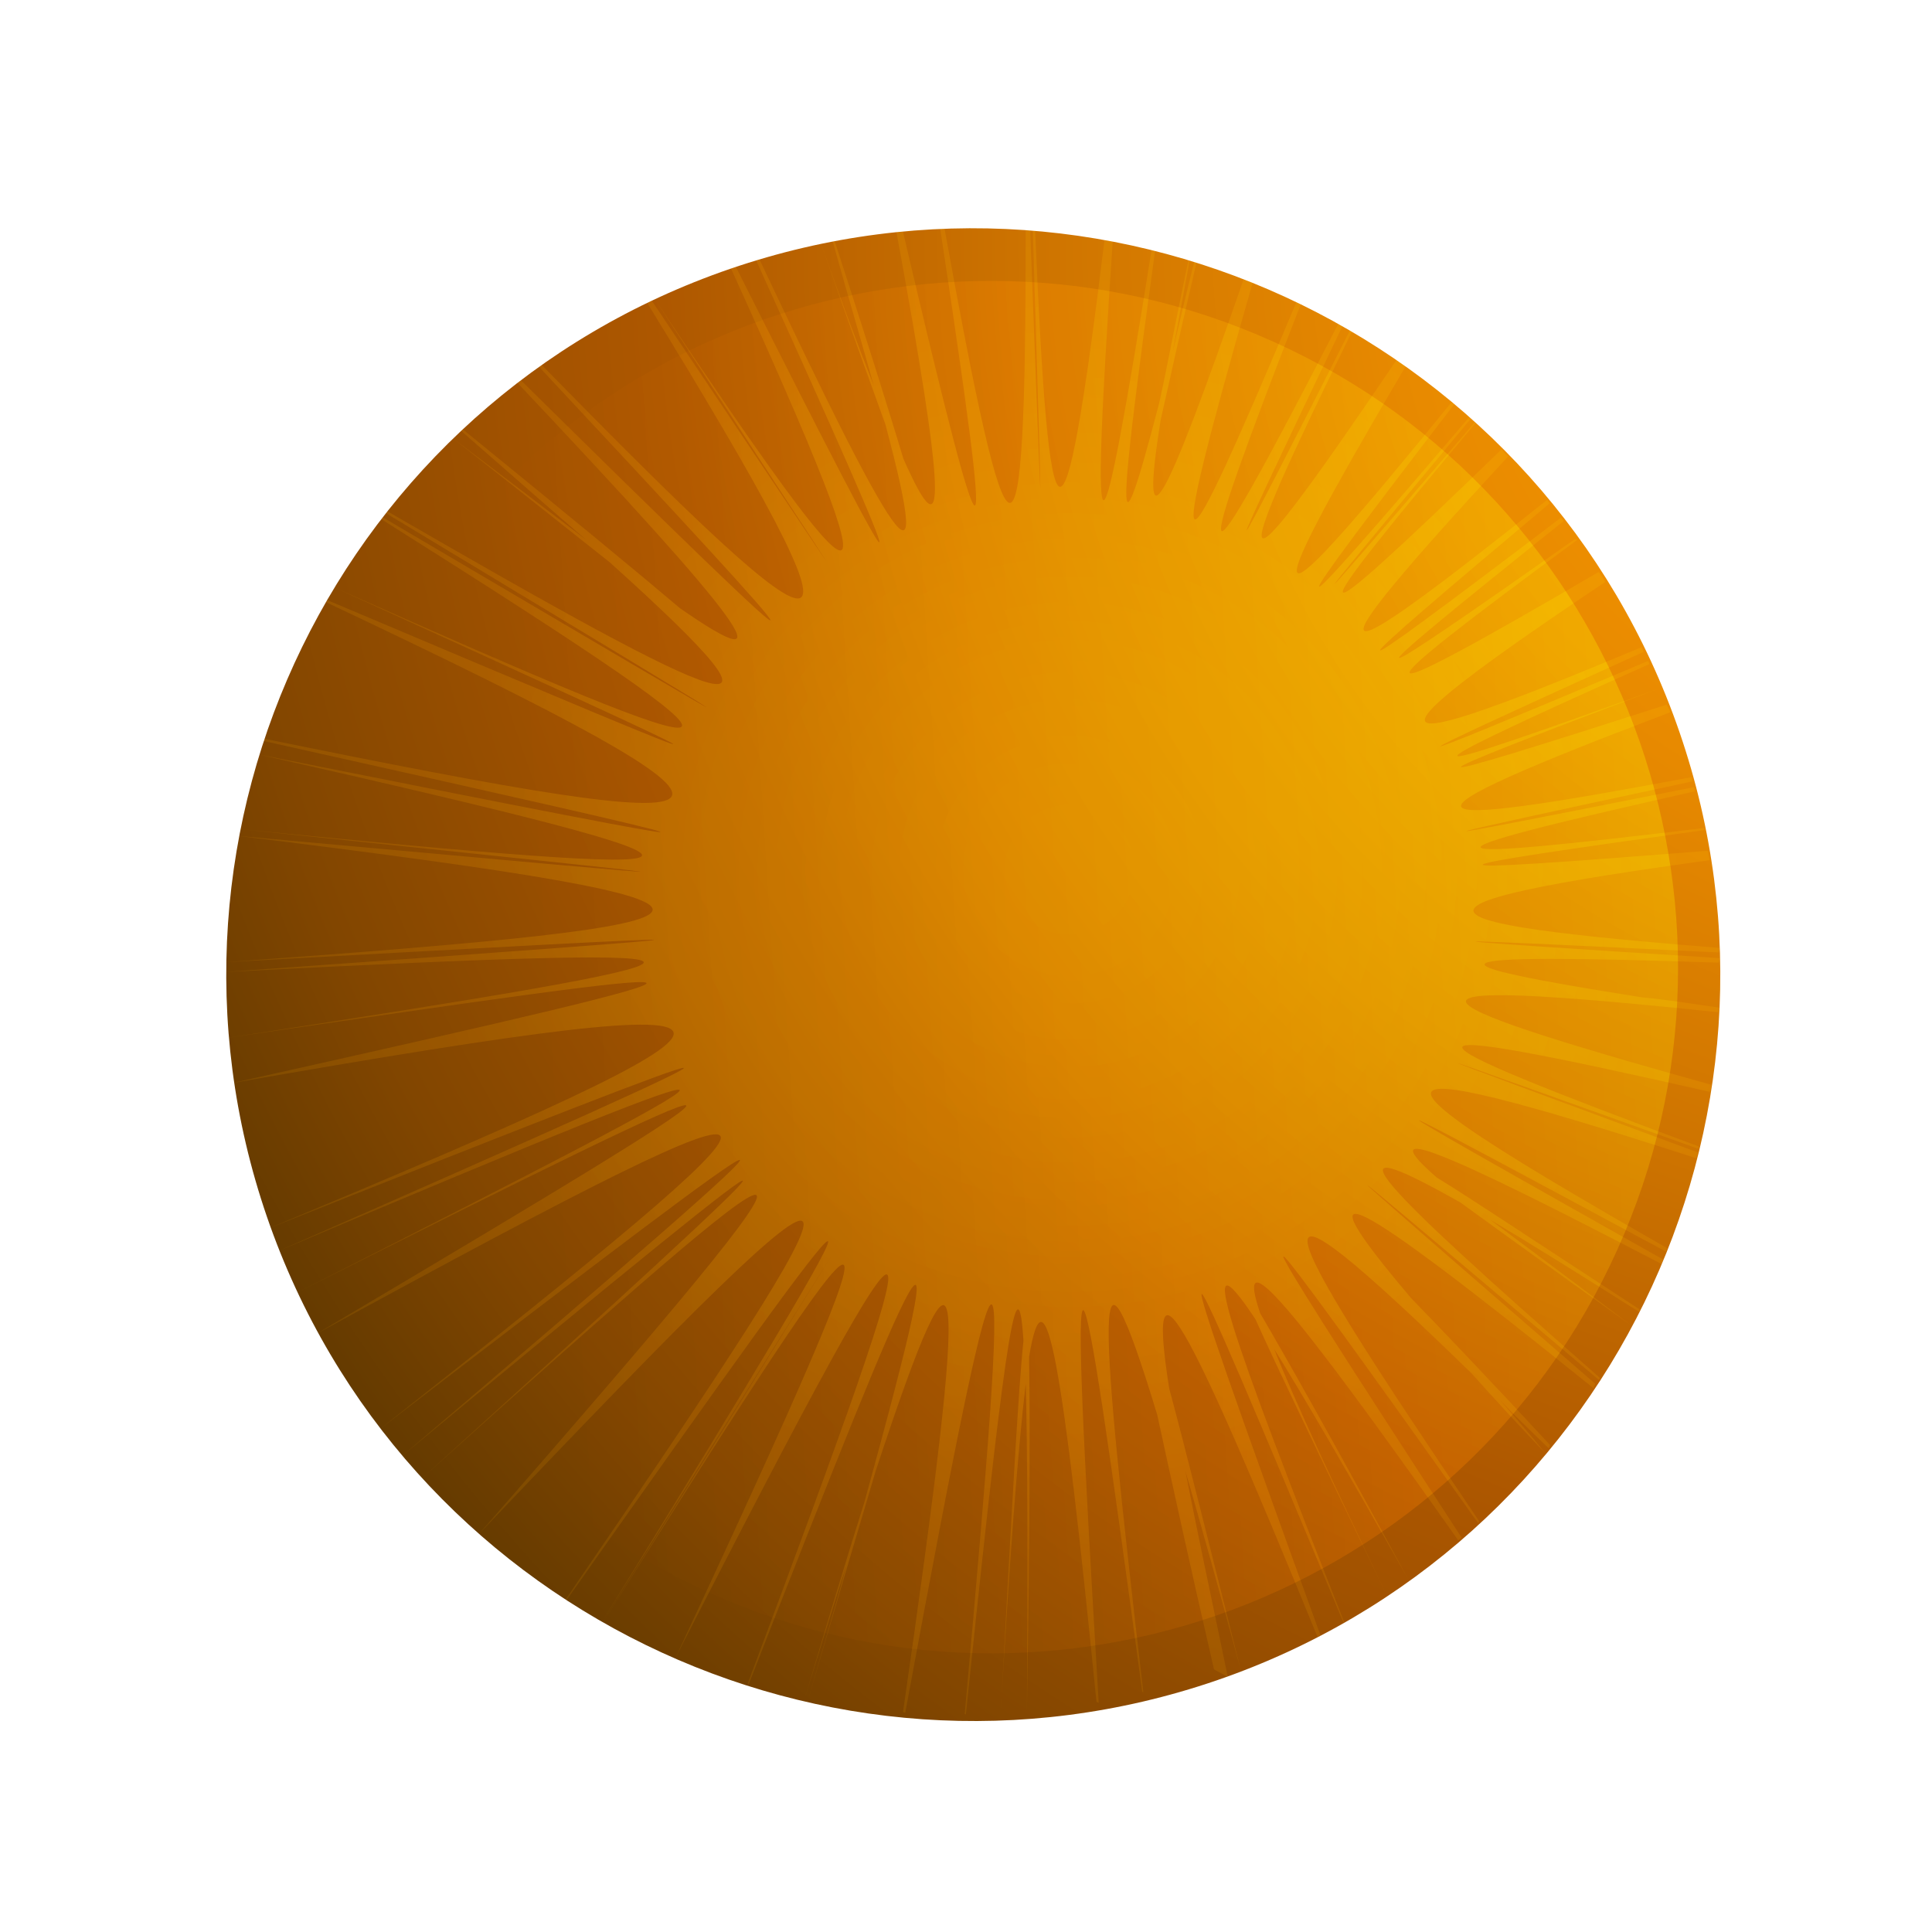
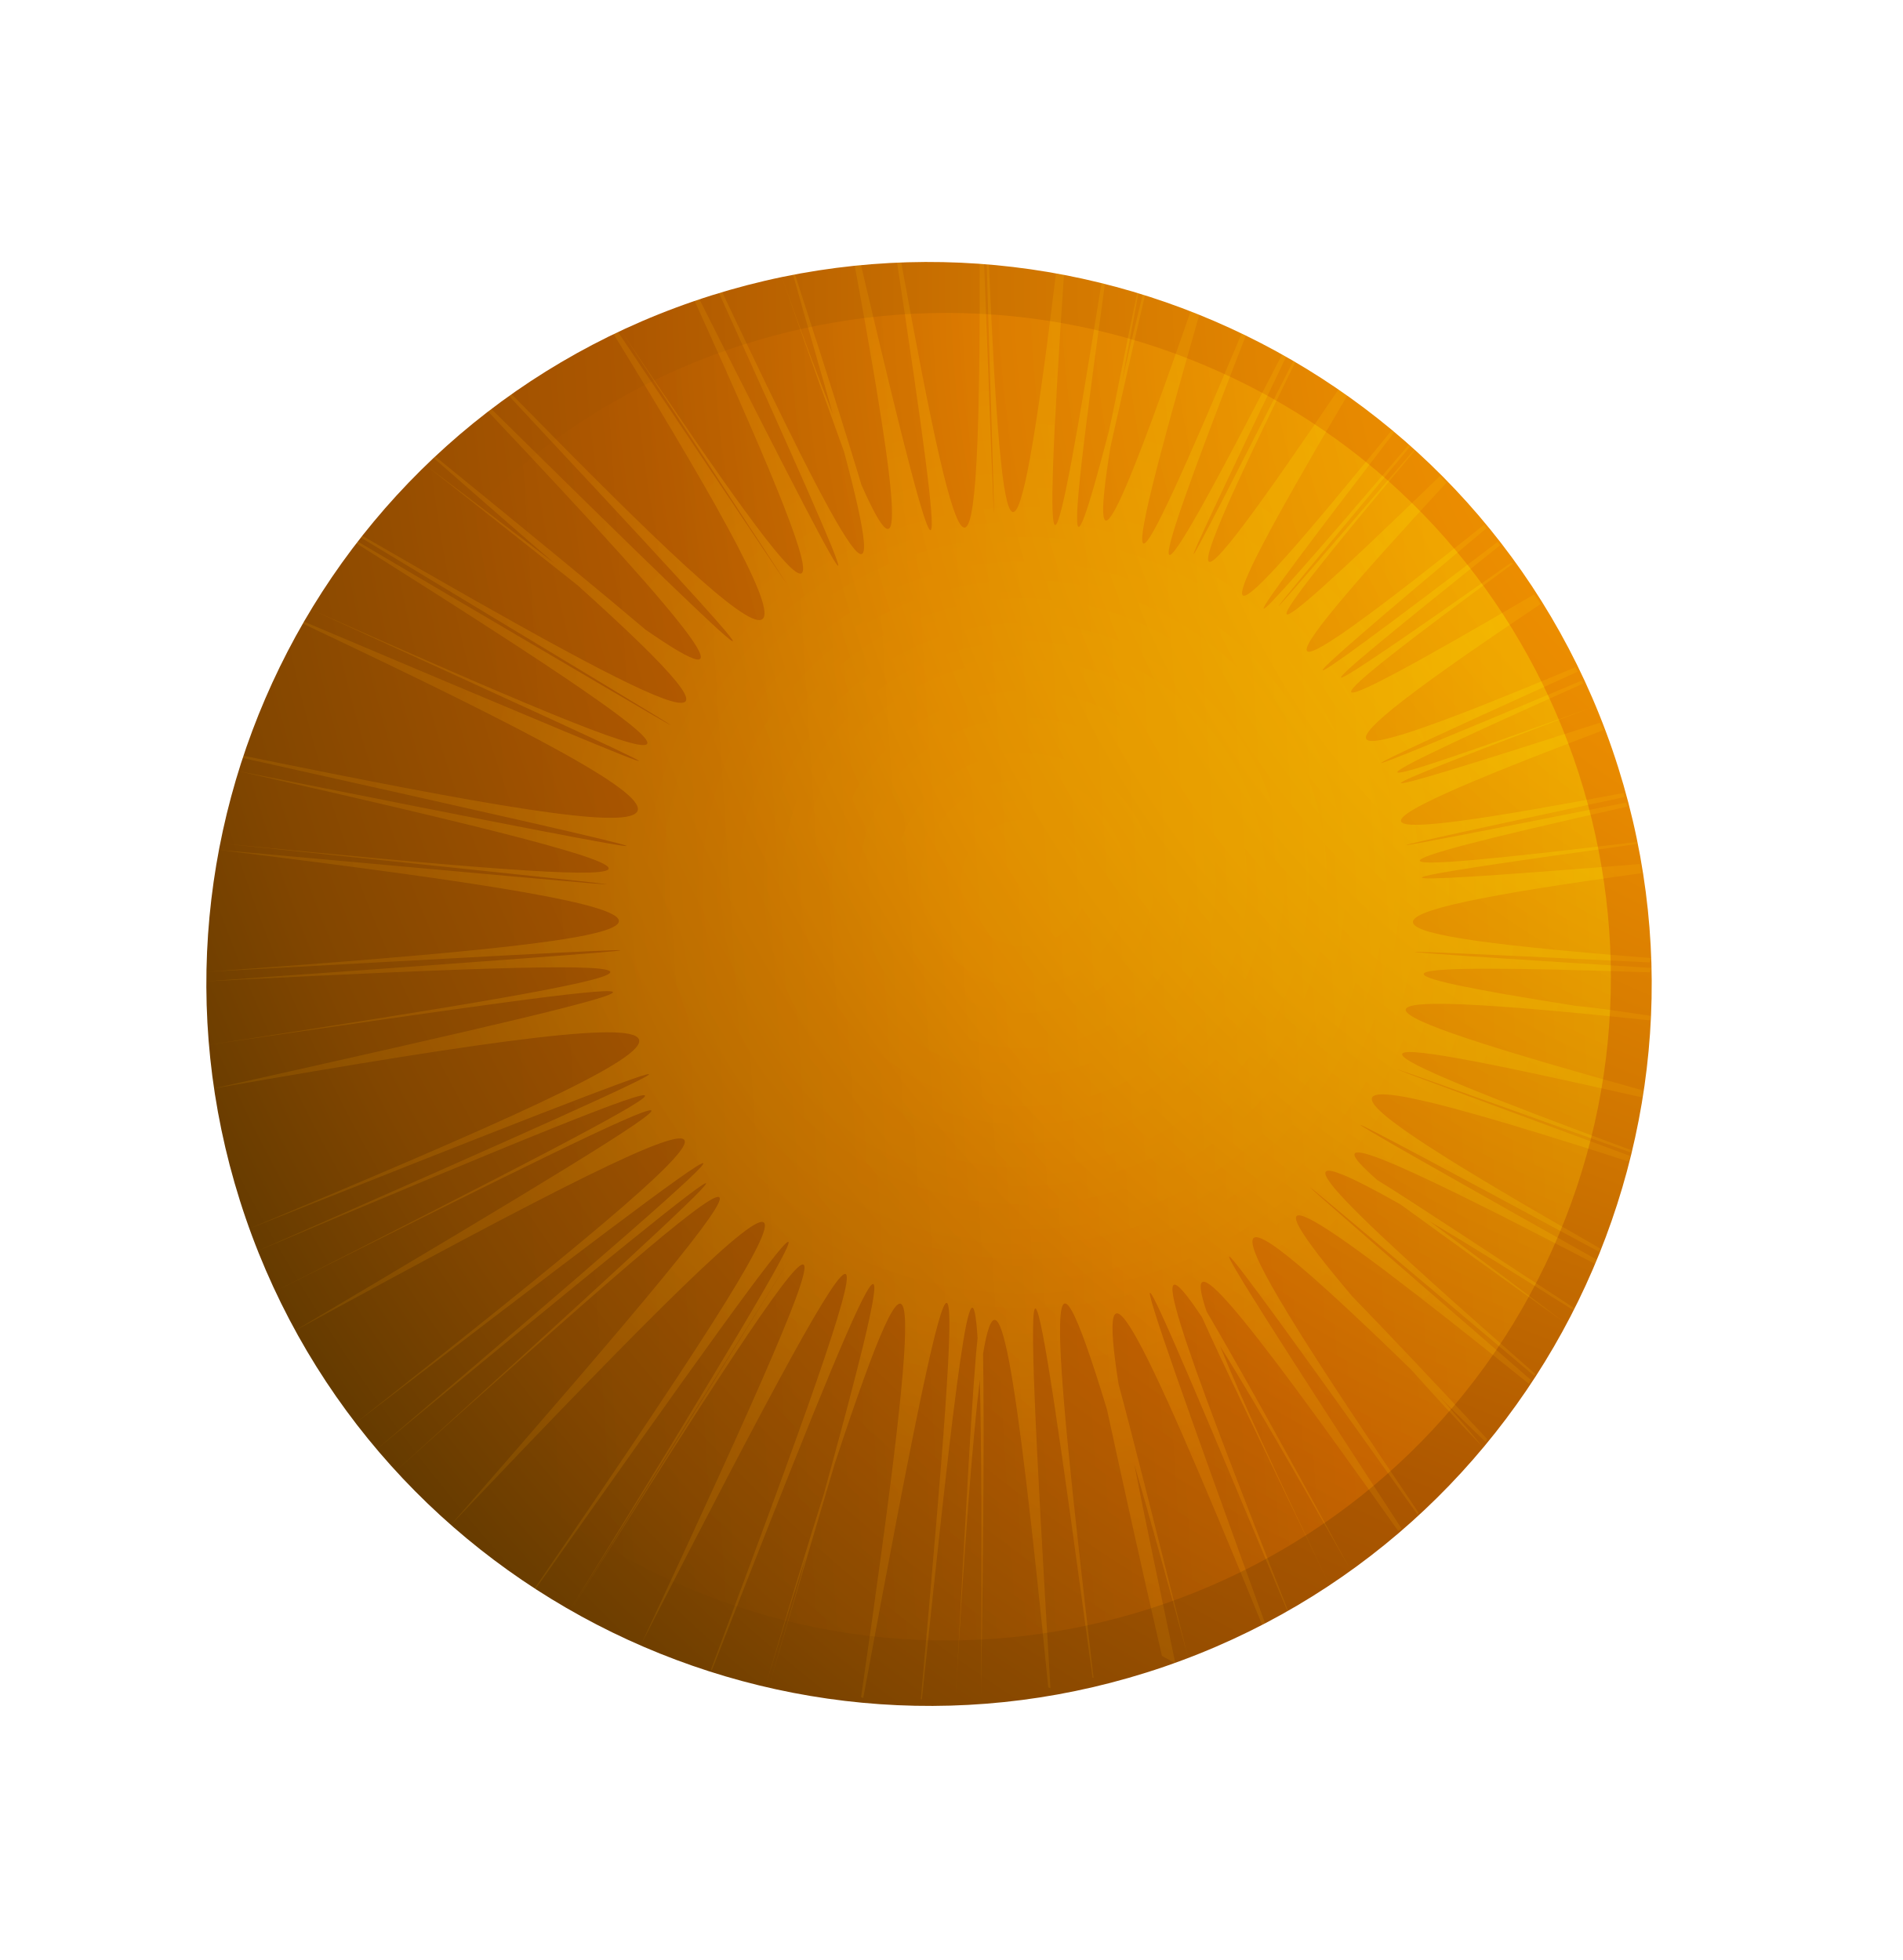
- <svg xmlns="http://www.w3.org/2000/svg" width="43" height="43" viewBox="0 0 43 43" fill="none">
-   <path style="mix-blend-mode:multiply" d="M27.072 37.402C18.396 40.377 8.927 35.758 5.943 27.087C2.959 18.416 7.576 8.958 16.252 5.983C24.928 3.008 34.397 7.627 37.381 16.298C40.365 24.969 35.748 34.427 27.072 37.402Z" fill="url(#paint0_radial_271_1344)" />
-   <path style="mix-blend-mode:screen" opacity="0.3" d="M27.327 37.324C26.944 35.486 26.62 33.953 26.381 32.733C26.723 33.905 27.14 35.415 27.625 37.205C26.883 34.246 26.362 32.16 26.023 30.904C25.508 27.63 26.362 29.186 29.323 36.432L29.391 36.401C25.601 25.965 25.971 26.665 29.896 36.102L29.921 36.111C27.378 29.667 26.53 27.236 27.943 29.362C28.382 30.342 29.382 32.432 30.856 35.487C29.68 33.021 28.816 31.179 28.356 30.021C29.02 31.083 30.014 32.803 31.345 35.154C29.646 32.018 28.556 30.094 28.047 29.23C27.459 27.488 28.744 29.029 32.455 34.282L32.533 34.225C26.957 25.663 27.416 26.198 32.903 33.906L32.921 33.856C28.175 26.841 27.552 25.51 32.752 30.566C33.236 31.109 33.785 31.705 34.401 32.353C34.05 31.914 33.706 31.534 33.386 31.163C33.715 31.509 34.093 31.873 34.472 32.236L34.499 32.161C33.194 30.754 32.168 29.674 31.403 28.888C28.882 25.907 29.915 26.423 35.467 30.898L35.503 30.797C28.491 24.718 28.97 25.117 35.59 30.715L35.608 30.666C30.659 26.324 29.311 24.958 32.511 26.768C33.364 27.389 34.623 28.298 36.312 29.504C35.021 28.527 33.97 27.75 33.168 27.148C34.032 27.659 35.119 28.336 36.48 29.197L36.498 29.147C34.25 27.681 32.766 26.691 31.977 26.207C30.534 24.948 31.995 25.533 36.979 28.132L37.016 28.032C29.5 23.809 30.034 24.058 37.079 27.856L37.106 27.781C30.2 23.835 29.777 23.201 37.747 25.776L37.793 25.651C30.367 22.905 30.943 23.113 37.795 25.567L37.813 25.517C31.014 22.997 30.484 22.579 38.055 24.301C38.073 24.251 38.091 24.201 38.084 24.142C31.026 22.18 30.54 21.721 38.243 22.529L38.279 22.429C37.632 22.336 37.07 22.245 36.548 22.198C31.56 21.411 31.691 21.204 38.246 21.425L38.282 21.325C30.798 20.852 31.279 20.856 38.243 21.198L38.279 21.098C31.278 20.544 30.74 20.151 38.051 19.145C38.044 19.086 38.021 18.993 38.014 18.934C31.094 19.486 31.595 19.356 37.924 18.477L37.943 18.427C31.599 19.188 31.062 19.107 37.727 17.612L37.704 17.519C30.738 18.904 31.18 18.781 37.665 17.392L37.642 17.298C31.161 18.519 30.635 18.329 37.173 15.854C37.166 15.795 37.125 15.752 37.093 15.683C30.802 17.71 31.23 17.468 36.942 15.317C31.232 17.384 30.724 17.455 36.711 14.78L36.679 14.712C30.355 17.378 30.715 17.168 36.583 14.508L36.535 14.405C30.553 16.911 29.965 16.812 35.729 12.952C35.697 12.884 35.64 12.806 35.583 12.729C29.9 16.052 30.198 15.621 35.104 12.017L35.053 11.999C30.108 15.476 29.656 15.708 34.802 11.597L34.745 11.519C29.268 15.681 29.564 15.335 34.492 11.201L34.435 11.124C29.409 15.137 28.901 15.209 33.566 10.158C33.525 10.114 33.459 10.062 33.427 9.994C28.706 14.572 28.904 14.105 32.843 9.414L32.818 9.405C28.847 14.028 28.517 14.39 32.735 9.319L32.685 9.301C28.201 14.559 28.405 14.151 32.373 8.989L32.298 8.962C28.154 14.06 27.686 14.259 31.29 8.144C31.215 8.116 31.157 8.039 31.082 8.012C27.236 13.699 27.285 13.094 30.095 7.371L30.045 7.353C27.151 13.074 26.869 13.538 29.888 7.239L29.788 7.203C26.444 13.695 26.466 13.165 28.965 6.735L28.864 6.699C26.19 13.065 25.826 13.444 27.889 6.261L27.689 6.188C25.868 11.448 25.366 12.286 25.829 9.366C26.018 8.529 26.276 7.347 26.645 5.782L26.595 5.764C26.407 6.517 26.237 7.22 26.104 7.823C26.212 7.211 26.348 6.524 26.485 5.752L26.46 5.743C26.182 7.059 25.977 8.174 25.796 8.986C24.778 12.894 24.898 11.465 25.715 5.53L25.64 5.503C24.477 12.785 24.236 13.293 24.768 5.328L24.592 5.265C23.644 13.05 23.349 12.376 23.037 5.098L22.986 5.08C23.212 12.44 23.23 13.098 22.927 5.087L22.827 5.05C22.839 13.551 22.441 12.926 21.014 5.045L20.914 5.009C22.127 13.01 22.078 13.615 20.085 5.105C20.035 5.087 19.967 5.119 19.942 5.11C21.031 11.027 21.104 12.469 20.107 10.211C19.812 9.226 19.313 7.629 18.562 5.318L18.512 5.3C18.883 6.624 19.201 7.702 19.449 8.585C19.108 7.725 18.705 6.645 18.257 5.378C18.854 7.095 19.351 8.464 19.705 9.442C20.837 13.676 19.883 12.084 16.882 5.729L16.814 5.761C20.471 13.826 20.665 14.463 16.363 5.91L16.261 5.957C20.158 14.534 19.439 13.934 14.565 6.646C19.419 14.068 19.907 14.755 14.497 6.678L14.395 6.726C19.763 15.467 18.879 15.09 12.049 8.114L11.981 8.146C18.704 15.339 19.169 15.932 11.585 8.455L11.508 8.512C16.549 13.85 17.601 15.251 15.132 13.535C14.2 12.744 12.606 11.431 10.284 9.542L10.266 9.592C11.322 10.513 12.246 11.329 13.046 12.015C12.203 11.37 11.227 10.62 10.068 9.747C11.482 10.854 12.647 11.786 13.573 12.517C18.214 16.691 16.313 15.832 8.602 11.368L8.584 11.418C17.752 16.948 18.475 17.38 8.498 11.501L8.479 11.55C18.106 17.614 17.017 17.333 7.421 13.065C17.056 17.461 18.006 17.89 7.262 13.347L7.244 13.397C18.283 18.613 17.183 18.753 5.859 16.436L5.841 16.486C17.227 19.024 18.107 19.257 5.733 16.786C17.788 19.51 16.606 19.564 5.328 18.452C16.663 19.641 17.791 19.738 5.273 18.602C18.167 20.186 17.13 20.546 4.991 21.417C17.26 20.735 18.239 20.693 4.968 21.636C18.03 20.957 16.832 21.288 5.032 23.103C16.89 21.365 18.073 21.228 5.15 24.109C18.591 21.755 17.688 22.448 5.962 27.348C17.784 22.652 18.754 22.324 6.142 27.867C18.595 22.606 17.517 23.235 6.54 28.804C17.523 23.294 18.666 22.802 7.006 29.709C19.165 23.067 18.47 23.892 8.419 31.835C18.627 24.005 19.494 23.413 8.91 32.438C19.435 23.732 18.562 24.576 9.352 32.938C18.594 24.645 19.599 23.904 10.637 34.168C20.166 24.138 19.754 25.122 12.582 35.608L12.607 35.617C19.893 25.285 20.554 24.477 13.395 36.101C20.505 24.77 19.855 25.781 13.42 36.11C19.887 25.849 20.637 24.875 15.036 36.894C21.149 24.947 20.964 25.928 16.64 37.475L16.665 37.484C20.534 27.585 21.412 25.552 19.239 33.431C18.854 34.651 18.412 36.106 17.914 37.794C18.245 36.725 18.539 35.755 18.831 34.87C18.598 35.748 18.295 36.743 17.989 37.822C18.598 35.748 19.096 34.06 19.493 32.73C21.485 26.683 21.582 27.823 20.098 38.104L20.148 38.122C22.466 25.538 22.527 26.466 21.471 38.148L21.497 38.157C22.277 30.68 22.641 27.64 22.779 29.842C22.669 30.85 22.512 33.711 22.273 38.127C22.47 34.687 22.66 32.206 22.83 30.796C22.869 32.254 22.875 34.664 22.856 38.084C22.927 33.974 22.925 31.396 22.904 30.199C23.263 28.035 23.652 30.328 24.404 37.88L24.454 37.898C23.731 25.882 23.946 26.697 25.422 37.653L25.447 37.662C24.442 29.085 24.293 26.68 25.756 31.487C26.042 32.809 26.458 34.715 27.02 37.156L27.327 37.324Z" fill="url(#paint1_radial_271_1344)" />
-   <path style="mix-blend-mode:color-dodge" opacity="0.3" d="M28.702 7.773C36.307 11.433 39.489 20.573 35.831 28.169C32.172 35.765 23.028 38.938 15.422 35.278C7.817 31.617 4.635 22.478 8.293 14.881C11.952 7.285 21.096 4.112 28.702 7.773Z" fill="url(#paint2_linear_271_1344)" />
+ <svg xmlns="http://www.w3.org/2000/svg" width="33" height="34" viewBox="0 0 33 34" fill="none">
+   <path style="mix-blend-mode:multiply" d="M20.193 28.912C13.652 31.155 6.513 27.673 4.263 21.136C2.014 14.599 5.494 7.468 12.035 5.225C18.576 2.982 25.715 6.465 27.965 13.002C30.214 19.539 26.734 26.669 20.193 28.912Z" fill="url(#paint0_radial_399_170)" />
+   <path style="mix-blend-mode:screen" opacity="0.3" d="M20.386 28.853C20.096 27.467 19.852 26.311 19.672 25.392C19.93 26.275 20.244 27.414 20.61 28.764C20.05 26.532 19.658 24.96 19.402 24.013C19.014 21.545 19.658 22.718 21.89 28.181L21.942 28.157C19.084 20.289 19.363 20.817 22.322 27.932L22.341 27.939C20.424 23.081 19.784 21.248 20.849 22.85C21.18 23.59 21.935 25.165 23.046 27.468C22.159 25.609 21.508 24.22 21.161 23.348C21.662 24.148 22.411 25.444 23.415 27.217C22.134 24.853 21.312 23.402 20.928 22.751C20.485 21.437 21.453 22.599 24.252 26.559L24.31 26.516C20.107 20.062 20.453 20.465 24.589 26.276L24.603 26.238C21.025 20.95 20.555 19.947 24.475 23.758C24.84 24.168 25.254 24.617 25.719 25.105C25.454 24.774 25.194 24.488 24.953 24.209C25.201 24.469 25.486 24.743 25.772 25.017L25.792 24.961C24.808 23.9 24.035 23.086 23.459 22.493C21.558 20.246 22.336 20.634 26.522 24.008L26.549 23.933C21.263 19.349 21.624 19.651 26.615 23.871L26.628 23.833C22.897 20.56 21.881 19.53 24.294 20.895C24.937 21.363 25.885 22.048 27.159 22.958C26.186 22.221 25.394 21.635 24.789 21.181C25.44 21.567 26.26 22.077 27.286 22.726L27.299 22.688C25.605 21.584 24.486 20.837 23.891 20.472C22.803 19.523 23.904 19.964 27.662 21.923L27.689 21.848C22.024 18.664 22.426 18.852 27.737 21.715L27.758 21.659C22.551 18.684 22.233 18.206 28.241 20.147L28.275 20.053C22.677 17.982 23.111 18.14 28.277 19.989L28.291 19.951C23.165 18.052 22.766 17.737 28.473 19.035C28.487 18.997 28.5 18.96 28.495 18.915C23.174 17.436 22.808 17.09 28.615 17.699L28.642 17.623C28.155 17.553 27.73 17.485 27.337 17.45C23.576 16.856 23.676 16.7 28.617 16.867L28.644 16.791C23.002 16.435 23.364 16.438 28.615 16.695L28.642 16.62C23.364 16.203 22.958 15.906 28.47 15.148C28.465 15.104 28.447 15.033 28.442 14.989C23.225 15.405 23.603 15.307 28.375 14.644L28.388 14.606C23.606 15.18 23.201 15.119 28.226 13.992L28.209 13.922C22.957 14.966 23.29 14.873 28.179 13.826L28.162 13.756C23.276 14.676 22.879 14.532 27.808 12.667C27.803 12.622 27.772 12.589 27.748 12.538C23.005 14.066 23.328 13.884 27.634 12.262C23.329 13.82 22.947 13.874 27.46 11.857L27.436 11.806C22.668 13.816 22.939 13.658 27.364 11.652L27.328 11.574C22.817 13.464 22.374 13.389 26.72 10.479C26.696 10.427 26.653 10.369 26.61 10.311C22.325 12.816 22.549 12.491 26.248 9.774L26.21 9.761C22.482 12.382 22.141 12.557 26.021 9.457L25.978 9.399C21.849 12.537 22.072 12.276 25.787 9.159L25.744 9.101C21.955 12.127 21.572 12.18 25.089 8.372C25.058 8.34 25.008 8.3 24.984 8.249C21.425 11.7 21.574 11.348 24.544 7.812L24.525 7.805C21.531 11.29 21.283 11.563 24.463 7.74L24.425 7.726C21.044 11.69 21.198 11.383 24.189 7.491L24.133 7.471C21.009 11.314 20.656 11.464 23.373 6.854C23.316 6.833 23.273 6.775 23.216 6.755C20.317 11.042 20.354 10.586 22.472 6.272L22.434 6.258C20.253 10.571 20.04 10.921 22.316 6.172L22.24 6.145C19.719 11.039 19.736 10.64 21.62 5.792L21.544 5.765C19.528 10.564 19.254 10.849 20.809 5.434L20.658 5.38C19.286 9.345 18.907 9.977 19.256 7.775C19.399 7.144 19.593 6.254 19.871 5.073L19.833 5.059C19.692 5.627 19.564 6.158 19.463 6.612C19.545 6.151 19.647 5.633 19.751 5.051L19.732 5.044C19.522 6.036 19.367 6.877 19.231 7.489C18.463 10.435 18.554 9.358 19.17 4.883L19.113 4.863C18.237 10.353 18.055 10.736 18.456 4.731L18.323 4.684C17.609 10.553 17.386 10.045 17.151 4.558L17.113 4.544C17.283 10.093 17.296 10.589 17.068 4.549L16.993 4.522C17.002 10.93 16.702 10.459 15.626 4.518L15.55 4.491C16.465 10.523 16.428 10.979 14.926 4.563C14.888 4.549 14.836 4.574 14.818 4.567C15.639 9.028 15.694 10.115 14.942 8.412C14.72 7.67 14.343 6.466 13.777 4.724L13.74 4.71C14.019 5.708 14.259 6.521 14.446 7.186C14.189 6.538 13.886 5.724 13.547 4.769C13.998 6.063 14.372 7.096 14.639 7.833C15.492 11.024 14.773 9.824 12.511 5.034L12.459 5.058C15.216 11.138 15.363 11.618 12.12 5.17L12.042 5.206C14.98 11.672 14.439 11.219 10.764 5.725C14.423 11.32 14.792 11.838 10.713 5.749L10.636 5.785C14.683 12.375 14.016 12.091 8.867 6.831L8.816 6.855C13.884 12.278 14.235 12.726 8.517 7.089L8.459 7.132C12.26 11.156 13.053 12.212 11.192 10.919C10.489 10.322 9.287 9.332 7.537 7.908L7.523 7.946C8.319 8.64 9.015 9.255 9.619 9.773C8.983 9.286 8.247 8.721 7.374 8.063C8.44 8.897 9.318 9.6 10.016 10.151C13.515 13.297 12.082 12.65 6.269 9.285L6.255 9.323C13.167 13.492 13.712 13.817 6.19 9.385L6.176 9.422C13.434 13.994 12.613 13.782 5.378 10.564C12.642 13.878 13.358 14.202 5.258 10.777L5.244 10.814C13.567 14.747 12.738 14.852 4.201 13.105L4.187 13.143C12.771 15.056 13.434 15.232 4.105 13.37C13.194 15.423 12.303 15.463 3.8 14.626C12.346 15.522 13.196 15.595 3.759 14.739C13.48 15.932 12.697 16.204 3.546 16.861C12.796 16.346 13.534 16.315 3.529 17.026C13.376 16.514 12.473 16.764 3.577 18.132C12.516 16.822 13.409 16.718 3.666 18.89C13.799 17.116 13.119 17.638 4.278 21.332C13.191 17.792 13.922 17.544 4.414 21.723C13.802 17.757 12.989 18.231 4.714 22.43C12.994 18.276 13.856 17.905 5.065 23.112C14.232 18.105 13.708 18.726 6.131 24.715C13.826 18.812 14.48 18.366 6.501 25.169C14.435 18.606 13.777 19.243 6.834 25.546C13.801 19.294 14.559 18.736 7.802 26.473C14.987 18.912 14.676 19.654 9.269 27.56L9.287 27.566C14.781 19.777 15.279 19.168 9.882 27.931C15.242 19.389 14.752 20.151 9.901 27.938C14.776 20.202 15.341 19.468 11.119 28.529C15.728 19.522 15.588 20.262 12.329 28.967L12.348 28.974C15.264 21.511 15.926 19.978 14.288 25.919C13.997 26.838 13.664 27.935 13.289 29.208C13.538 28.401 13.76 27.67 13.98 27.003C13.805 27.665 13.576 28.415 13.345 29.228C13.805 27.665 14.18 26.392 14.479 25.39C15.981 20.831 16.054 21.69 14.935 29.441L14.973 29.455C16.721 19.967 16.767 20.667 15.971 29.475L15.99 29.481C16.578 23.844 16.852 21.552 16.956 23.213C16.873 23.973 16.755 26.129 16.575 29.459C16.724 26.865 16.866 24.995 16.995 23.931C17.024 25.031 17.029 26.847 17.015 29.426C17.068 26.328 17.066 24.384 17.051 23.482C17.322 21.85 17.614 23.579 18.182 29.272L18.22 29.285C17.674 20.227 17.837 20.841 18.949 29.101L18.968 29.108C18.21 22.642 18.098 20.829 19.201 24.452C19.417 25.449 19.73 26.886 20.154 28.726L20.386 28.853Z" fill="url(#paint1_radial_399_170)" />
+   <path style="mix-blend-mode:color-dodge" opacity="0.3" d="M21.422 6.575C27.155 9.334 29.555 16.224 26.797 21.951C24.038 27.678 17.144 30.071 11.411 27.311C5.677 24.551 3.278 17.661 6.036 11.934C8.794 6.207 15.688 3.815 21.422 6.575Z" fill="url(#paint2_linear_399_170)" />
  <defs>
-     <radialGradient id="paint0_radial_271_1344" cx="0" cy="0" r="1" gradientUnits="userSpaceOnUse" gradientTransform="translate(45.1849 5.56936) rotate(70.9687) scale(56.4506 56.4638)">
+     <radialGradient id="paint0_radial_399_170" cx="0" cy="0" r="1" gradientUnits="userSpaceOnUse" gradientTransform="translate(33.8479 4.91349) rotate(70.9687) scale(42.5583 42.5682)">
      <stop stop-color="#FF9D00" />
      <stop offset="0.1" stop-color="#F99800" />
      <stop offset="0.24" stop-color="#E88A00" />
      <stop offset="0.39" stop-color="#CD7300" />
      <stop offset="0.54" stop-color="#AD5700" />
      <stop offset="0.6" stop-color="#A15200" />
      <stop offset="0.72" stop-color="#824600" />
      <stop offset="0.86" stop-color="#513300" />
      <stop offset="1" stop-color="#1E1F00" />
    </radialGradient>
-     <radialGradient id="paint1_radial_271_1344" cx="0" cy="0" r="1" gradientUnits="userSpaceOnUse" gradientTransform="translate(23.8193 19.3865) rotate(74.6098) scale(25.6794 25.6889)">
+     <radialGradient id="paint1_radial_399_170" cx="0" cy="0" r="1" gradientUnits="userSpaceOnUse" gradientTransform="translate(17.7408 15.3299) rotate(74.6098) scale(19.3598 19.3669)">
      <stop stop-color="#FFA600" />
      <stop offset="0.08" stop-color="#F9A100" />
      <stop offset="0.19" stop-color="#E89300" />
      <stop offset="0.31" stop-color="#CD7D00" />
      <stop offset="0.44" stop-color="#A85F00" />
      <stop offset="0.54" stop-color="#874400" />
      <stop offset="0.64" stop-color="#763E00" />
      <stop offset="0.82" stop-color="#4B2F00" />
      <stop offset="1" stop-color="#1E1F00" />
    </radialGradient>
-     <linearGradient id="paint2_linear_271_1344" x1="11.64" y1="22.18" x2="69.76" y2="18.429" gradientUnits="userSpaceOnUse">
+     <linearGradient id="paint2_linear_399_170" x1="8.559" y1="17.436" x2="52.376" y2="14.608" gradientUnits="userSpaceOnUse">
      <stop />
      <stop offset="1" stop-color="white" />
    </linearGradient>
  </defs>
</svg>
